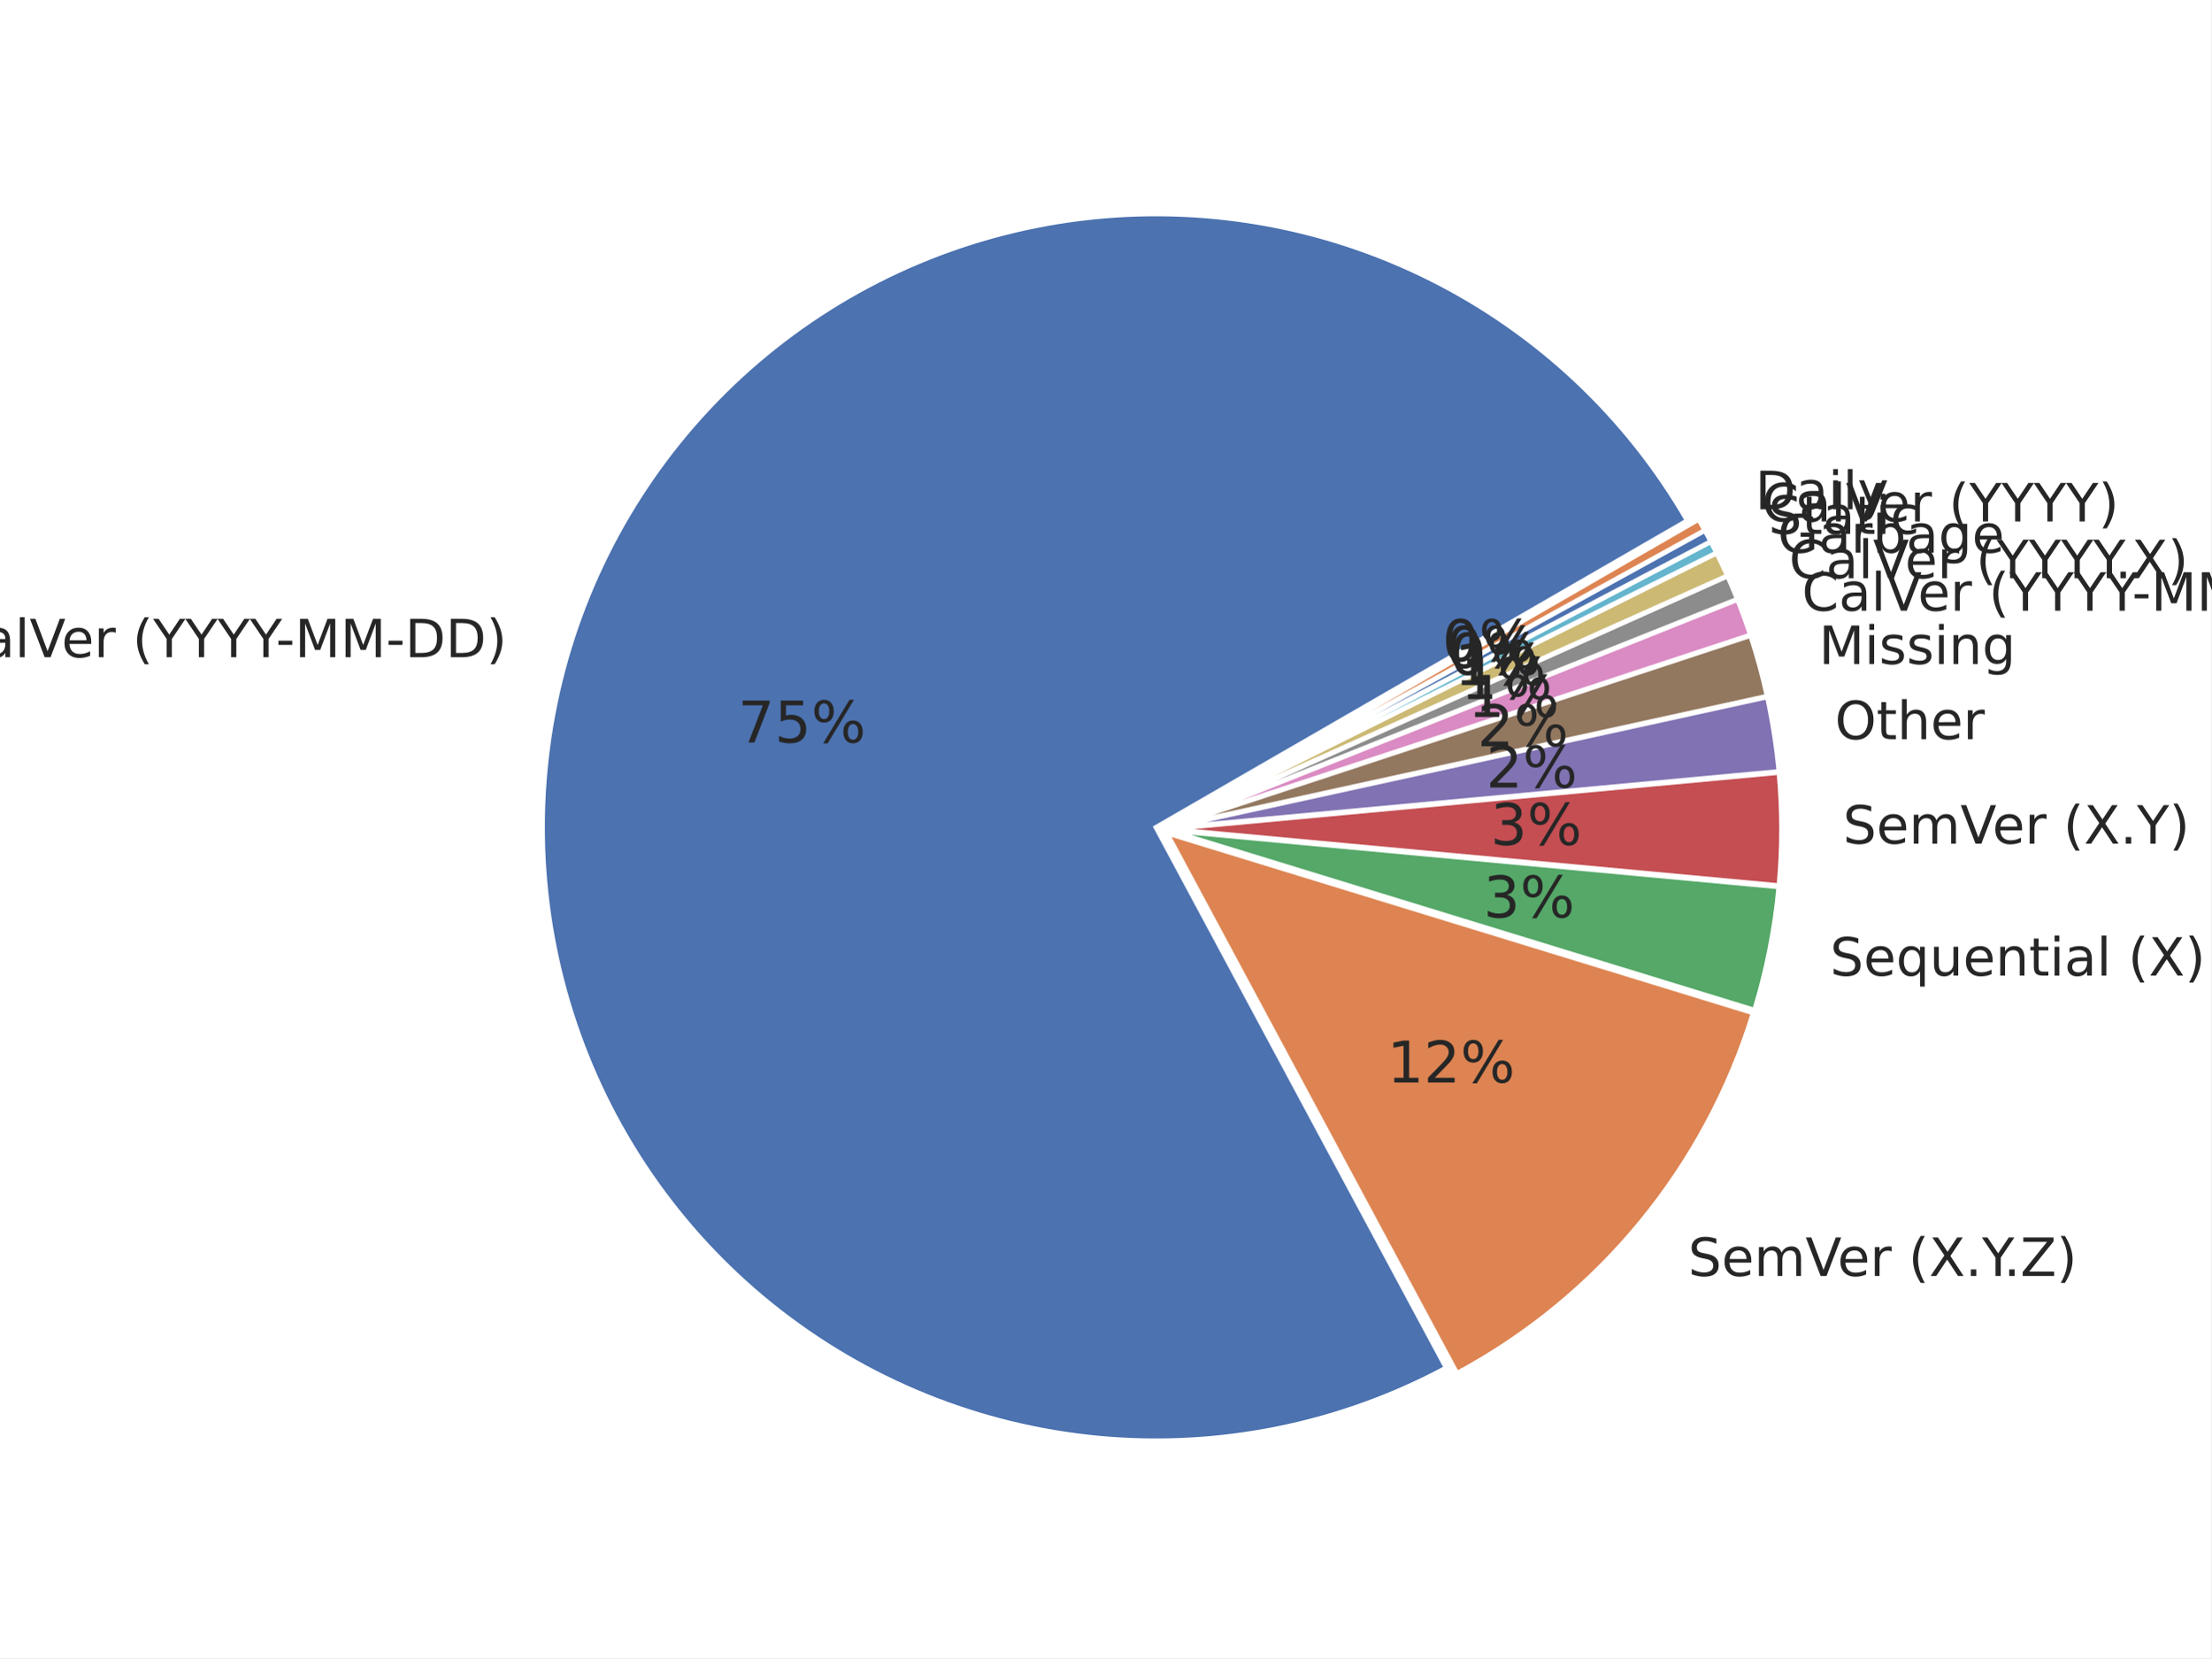
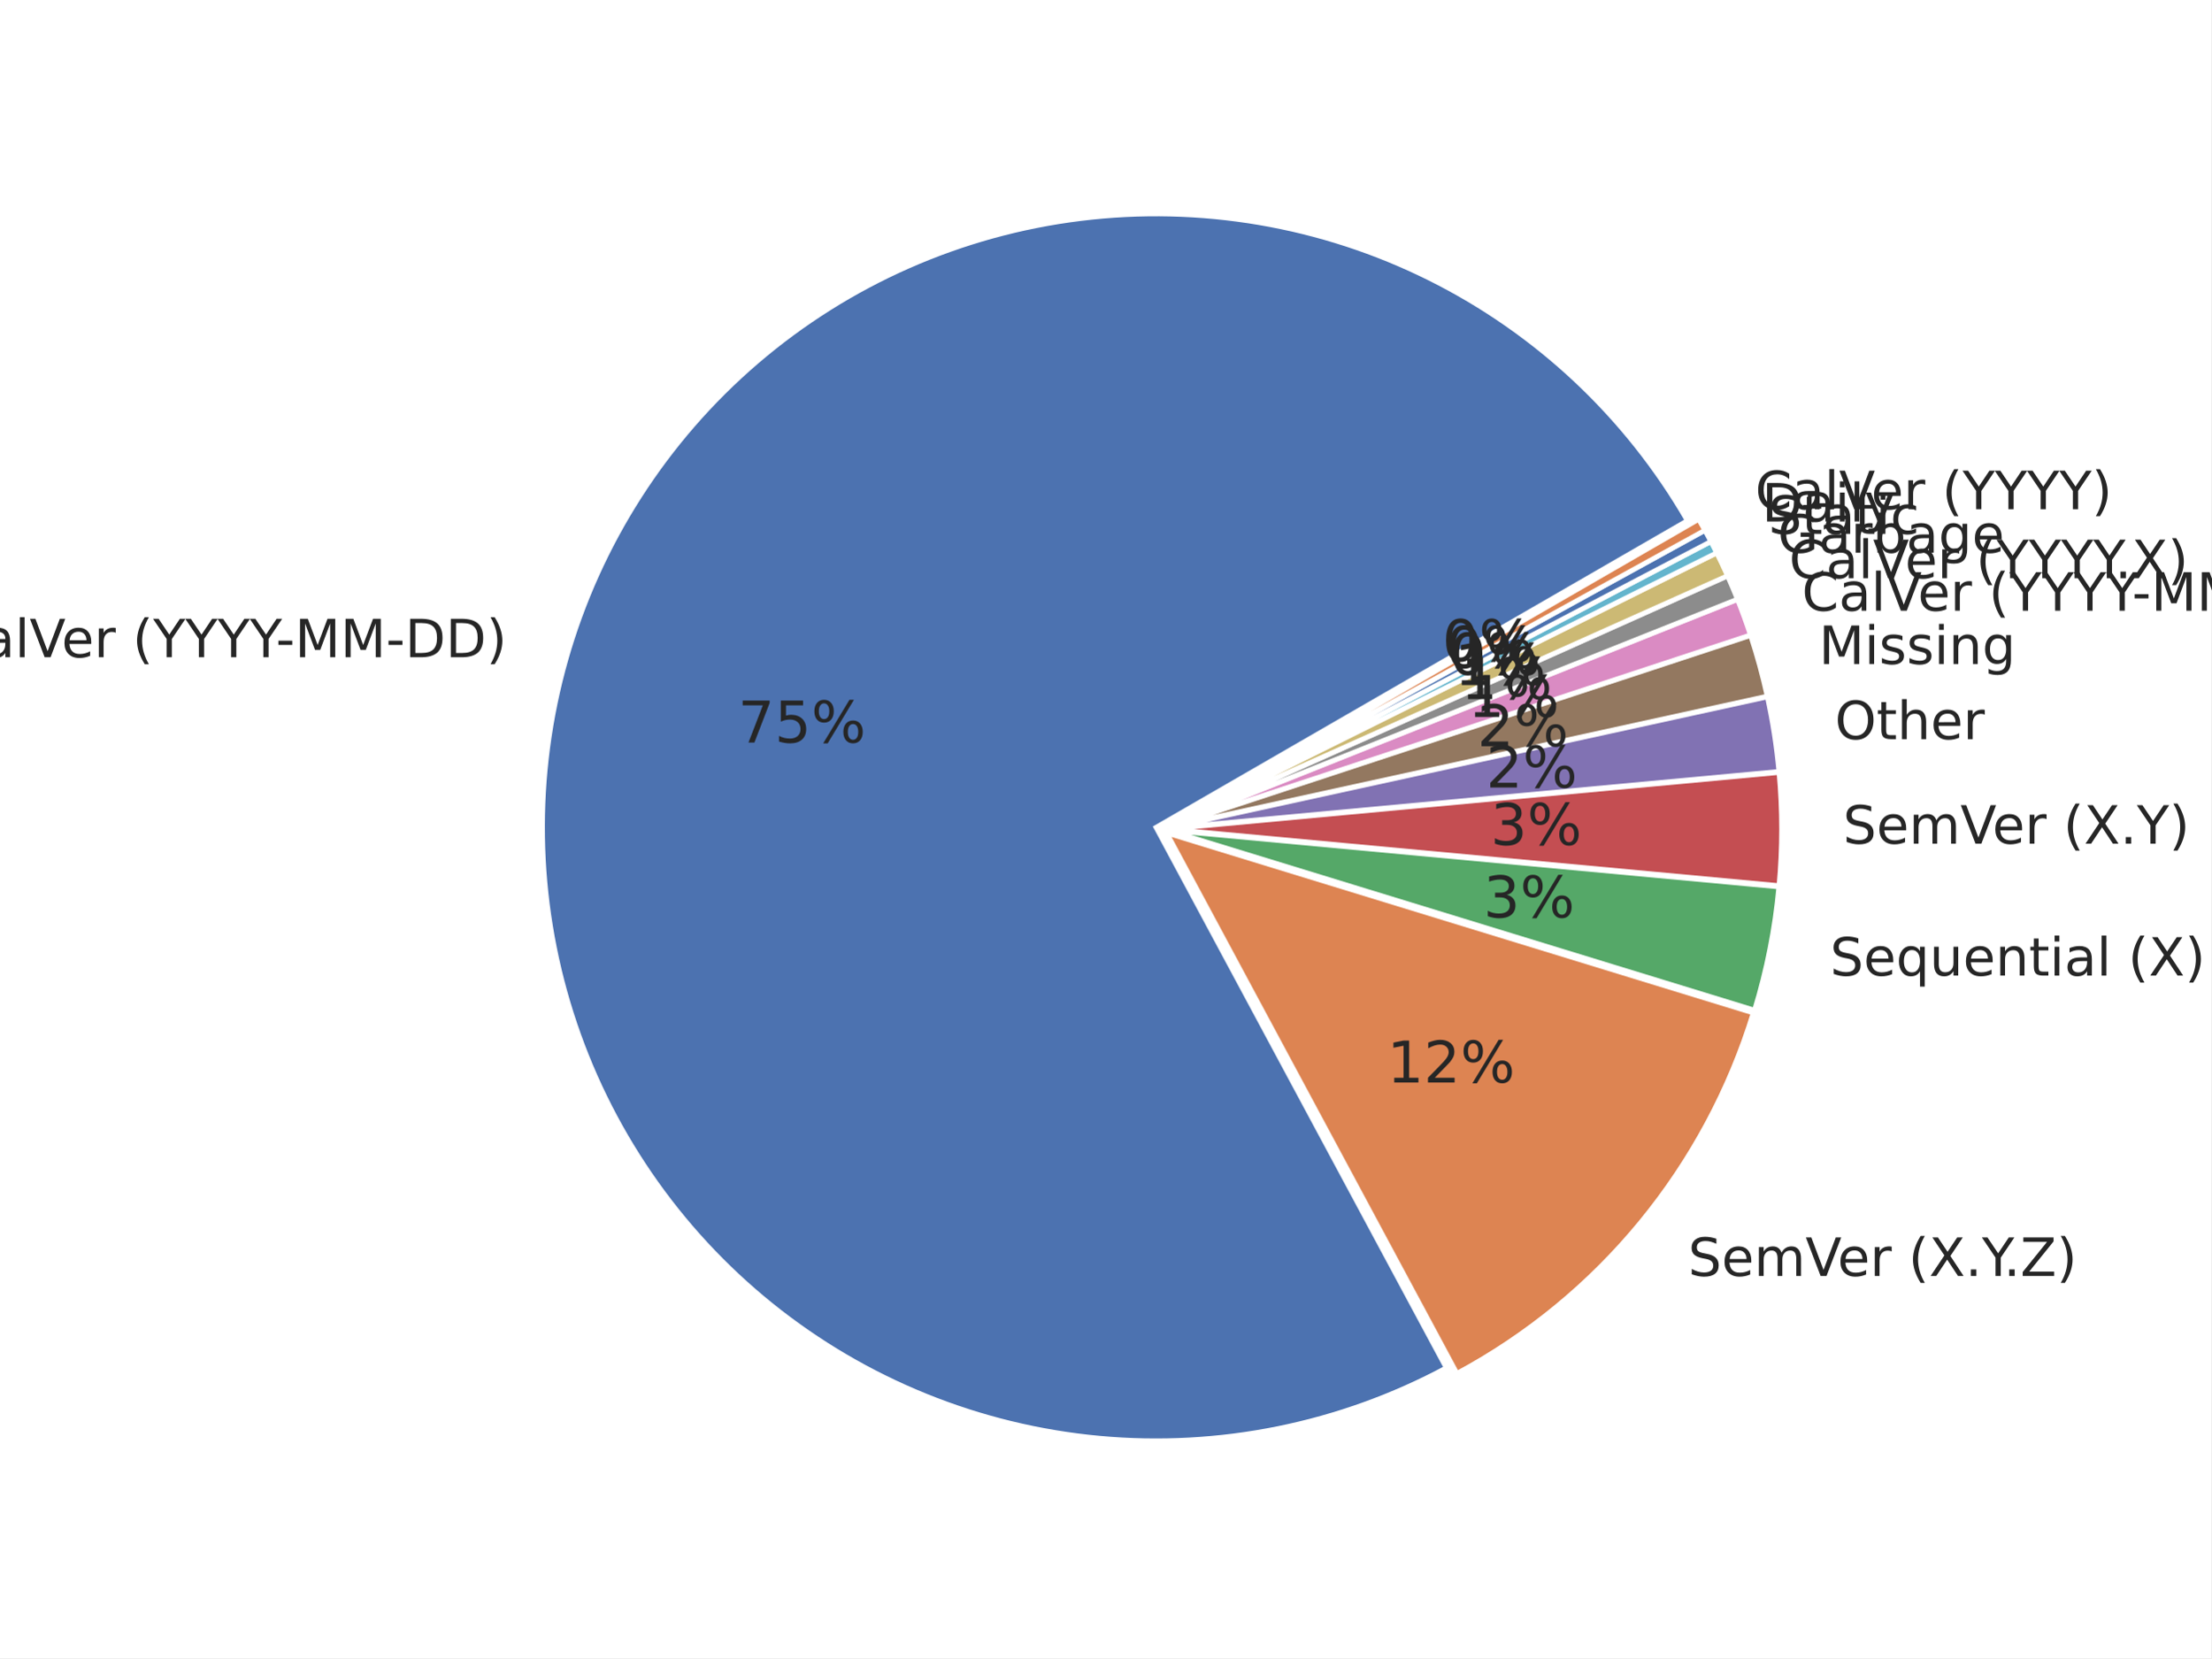
<svg xmlns="http://www.w3.org/2000/svg" xmlns:xlink="http://www.w3.org/1999/xlink" width="460.8pt" height="345.6pt" viewBox="0 0 460.8 345.6" version="1.1">
  <defs>
    <style type="text/css">*{stroke-linejoin: round; stroke-linecap: butt}</style>
  </defs>
  <g id="figure_1">
    <g id="patch_1">
      <path d="M 0 345.6  L 460.8 345.6  L 460.8 0  L 0 0  z " style="fill: #ffffff" />
    </g>
    <g id="axes_1">
      <g id="matplotlib.axis_1" />
      <g id="matplotlib.axis_2" />
      <g id="patch_2">
        <path d="M 351.658 108.514  C 339.098 86.759 320.402 69.181 297.915 57.984  C 275.429 46.787 250.133 42.46 225.204 45.547  C 200.274 48.634 176.798 59 157.722 75.343  C 138.645 91.687 124.802 113.295 117.927 137.456  C 111.053 161.617 111.448 187.277 119.063 211.215  C 126.678 235.153 141.181 256.324 160.752 272.073  C 180.322 287.821 204.106 297.459 229.119 299.777  C 254.132 302.094 279.282 296.991 301.413 285.107  L 240.918 172.45  z " style="fill: #4c72b0; stroke: #ffffff; stroke-linejoin: miter" />
      </g>
      <g id="patch_3">
        <path d="M 303.631 286.269  C 318.328 278.377 331.339 267.685 341.93 254.796  C 352.521 241.908 360.488 227.071 365.382 211.124  L 243.136 173.612  z " style="fill: #dd8452; stroke: #ffffff; stroke-linejoin: miter" />
      </g>
      <g id="patch_4">
        <path d="M 365.648 210.56  C 366.932 206.375 368 202.128 368.849 197.834  C 369.697 193.54 370.325 189.205 370.729 184.846  L 243.402 173.048  z " style="fill: #55a868; stroke: #ffffff; stroke-linejoin: miter" />
      </g>
      <g id="patch_5">
        <path d="M 370.753 184.599  C 371.116 180.676 371.298 176.739 371.298 172.8  C 371.298 168.861 371.116 164.924 370.753 161.001  L 243.426 172.8  z " style="fill: #c44e52; stroke: #ffffff; stroke-linejoin: miter" />
      </g>
      <g id="patch_6">
        <path d="M 370.738 160.805  C 370.495 158.191 370.173 155.584 369.77 152.989  C 369.367 150.395 368.884 147.813 368.323 145.248  L 243.411 172.604  z " style="fill: #8172b3; stroke: #ffffff; stroke-linejoin: miter" />
      </g>
      <g id="patch_7">
        <path d="M 368.293 145.107  C 367.824 142.969 367.302 140.844 366.724 138.733  C 366.147 136.623 365.516 134.527 364.831 132.449  L 243.381 172.463  z " style="fill: #937860; stroke: #ffffff; stroke-linejoin: miter" />
      </g>
      <g id="patch_8">
        <path d="M 364.799 132.349  C 364.389 131.102 363.959 129.861 363.51 128.628  C 363.06 127.394 362.593 126.167 362.106 124.948  L 243.349 172.363  z " style="fill: #da8bc3; stroke: #ffffff; stroke-linejoin: miter" />
      </g>
      <g id="patch_9">
        <path d="M 362.082 124.887  C 361.757 124.074 361.424 123.265 361.083 122.459  C 360.742 121.653 360.393 120.85 360.035 120.051  L 243.325 172.302  z " style="fill: #8c8c8c; stroke: #ffffff; stroke-linejoin: miter" />
      </g>
      <g id="patch_10">
        <path d="M 360.013 120.004  C 359.656 119.205 359.29 118.41 358.916 117.618  C 358.542 116.827 358.16 116.04 357.77 115.256  L 243.304 172.254  z " style="fill: #ccb974; stroke: #ffffff; stroke-linejoin: miter" />
      </g>
      <g id="patch_11">
        <path d="M 357.753 115.221  C 357.558 114.829 357.36 114.438 357.161 114.049  C 356.962 113.659 356.761 113.27 356.558 112.883  L 243.286 172.218  z " style="fill: #64b5cd; stroke: #ffffff; stroke-linejoin: miter" />
      </g>
      <g id="patch_12">
        <path d="M 356.546 112.859  C 356.343 112.472 356.138 112.085 355.931 111.7  C 355.724 111.314 355.515 110.929 355.304 110.546  L 243.274 172.195  z " style="fill: #4c72b0; stroke: #ffffff; stroke-linejoin: miter" />
      </g>
      <g id="patch_13">
        <path d="M 355.291 110.523  C 355.08 110.14 354.867 109.757 354.652 109.376  C 354.437 108.995 354.221 108.615 354.002 108.236  L 243.261 172.172  z " style="fill: #dd8452; stroke: #ffffff; stroke-linejoin: miter" />
      </g>
      <g id="text_1">
        <g style="fill: #262626" transform="translate(-11.31916 136.9921) scale(0.11 -0.11)">
          <defs>
            <path id="DejaVuSans-43" d="M 4122 4306  L 4122 3641  Q 3803 3938 3442 4084  Q 3081 4231 2675 4231  Q 1875 4231 1450 3742  Q 1025 3253 1025 2328  Q 1025 1406 1450 917  Q 1875 428 2675 428  Q 3081 428 3442 575  Q 3803 722 4122 1019  L 4122 359  Q 3791 134 3420 21  Q 3050 -91 2638 -91  Q 1578 -91 968 557  Q 359 1206 359 2328  Q 359 3453 968 4101  Q 1578 4750 2638 4750  Q 3056 4750 3426 4639  Q 3797 4528 4122 4306  z " transform="scale(0.015625)" />
            <path id="DejaVuSans-61" d="M 2194 1759  Q 1497 1759 1228 1600  Q 959 1441 959 1056  Q 959 750 1161 570  Q 1363 391 1709 391  Q 2188 391 2477 730  Q 2766 1069 2766 1631  L 2766 1759  L 2194 1759  z M 3341 1997  L 3341 0  L 2766 0  L 2766 531  Q 2569 213 2275 61  Q 1981 -91 1556 -91  Q 1019 -91 701 211  Q 384 513 384 1019  Q 384 1609 779 1909  Q 1175 2209 1959 2209  L 2766 2209  L 2766 2266  Q 2766 2663 2505 2880  Q 2244 3097 1772 3097  Q 1472 3097 1187 3025  Q 903 2953 641 2809  L 641 3341  Q 956 3463 1253 3523  Q 1550 3584 1831 3584  Q 2591 3584 2966 3190  Q 3341 2797 3341 1997  z " transform="scale(0.015625)" />
            <path id="DejaVuSans-6c" d="M 603 4863  L 1178 4863  L 1178 0  L 603 0  L 603 4863  z " transform="scale(0.015625)" />
            <path id="DejaVuSans-56" d="M 1831 0  L 50 4666  L 709 4666  L 2188 738  L 3669 4666  L 4325 4666  L 2547 0  L 1831 0  z " transform="scale(0.015625)" />
            <path id="DejaVuSans-65" d="M 3597 1894  L 3597 1613  L 953 1613  Q 991 1019 1311 708  Q 1631 397 2203 397  Q 2534 397 2845 478  Q 3156 559 3463 722  L 3463 178  Q 3153 47 2828 -22  Q 2503 -91 2169 -91  Q 1331 -91 842 396  Q 353 884 353 1716  Q 353 2575 817 3079  Q 1281 3584 2069 3584  Q 2775 3584 3186 3129  Q 3597 2675 3597 1894  z M 3022 2063  Q 3016 2534 2758 2815  Q 2500 3097 2075 3097  Q 1594 3097 1305 2825  Q 1016 2553 972 2059  L 3022 2063  z " transform="scale(0.015625)" />
            <path id="DejaVuSans-72" d="M 2631 2963  Q 2534 3019 2420 3045  Q 2306 3072 2169 3072  Q 1681 3072 1420 2755  Q 1159 2438 1159 1844  L 1159 0  L 581 0  L 581 3500  L 1159 3500  L 1159 2956  Q 1341 3275 1631 3429  Q 1922 3584 2338 3584  Q 2397 3584 2469 3576  Q 2541 3569 2628 3553  L 2631 2963  z " transform="scale(0.015625)" />
            <path id="DejaVuSans-20" transform="scale(0.015625)" />
            <path id="DejaVuSans-28" d="M 1984 4856  Q 1566 4138 1362 3434  Q 1159 2731 1159 2009  Q 1159 1288 1364 580  Q 1569 -128 1984 -844  L 1484 -844  Q 1016 -109 783 600  Q 550 1309 550 2009  Q 550 2706 781 3412  Q 1013 4119 1484 4856  L 1984 4856  z " transform="scale(0.015625)" />
            <path id="DejaVuSans-59" d="M -13 4666  L 666 4666  L 1959 2747  L 3244 4666  L 3922 4666  L 2272 2222  L 2272 0  L 1638 0  L 1638 2222  L -13 4666  z " transform="scale(0.015625)" />
            <path id="DejaVuSans-2d" d="M 313 2009  L 1997 2009  L 1997 1497  L 313 1497  L 313 2009  z " transform="scale(0.015625)" />
            <path id="DejaVuSans-4d" d="M 628 4666  L 1569 4666  L 2759 1491  L 3956 4666  L 4897 4666  L 4897 0  L 4281 0  L 4281 4097  L 3078 897  L 2444 897  L 1241 4097  L 1241 0  L 628 0  L 628 4666  z " transform="scale(0.015625)" />
            <path id="DejaVuSans-44" d="M 1259 4147  L 1259 519  L 2022 519  Q 2988 519 3436 956  Q 3884 1394 3884 2338  Q 3884 3275 3436 3711  Q 2988 4147 2022 4147  L 1259 4147  z M 628 4666  L 1925 4666  Q 3281 4666 3915 4102  Q 4550 3538 4550 2338  Q 4550 1131 3912 565  Q 3275 0 1925 0  L 628 0  L 628 4666  z " transform="scale(0.015625)" />
            <path id="DejaVuSans-29" d="M 513 4856  L 1013 4856  Q 1481 4119 1714 3412  Q 1947 2706 1947 2009  Q 1947 1309 1714 600  Q 1481 -109 1013 -844  L 513 -844  Q 928 -128 1133 580  Q 1338 1288 1338 2009  Q 1338 2731 1133 3434  Q 928 4138 513 4856  z " transform="scale(0.015625)" />
          </defs>
          <use xlink:href="#DejaVuSans-43" />
          <use xlink:href="#DejaVuSans-61" transform="translate(69.82422 0)" />
          <use xlink:href="#DejaVuSans-6c" transform="translate(131.1035 0)" />
          <use xlink:href="#DejaVuSans-56" transform="translate(158.8867 0)" />
          <use xlink:href="#DejaVuSans-65" transform="translate(219.5449 0)" />
          <use xlink:href="#DejaVuSans-72" transform="translate(281.0684 0)" />
          <use xlink:href="#DejaVuSans-20" transform="translate(322.1816 0)" />
          <use xlink:href="#DejaVuSans-28" transform="translate(353.9688 0)" />
          <use xlink:href="#DejaVuSans-59" transform="translate(392.9824 0)" />
          <use xlink:href="#DejaVuSans-59" transform="translate(454.0664 0)" />
          <use xlink:href="#DejaVuSans-59" transform="translate(515.1504 0)" />
          <use xlink:href="#DejaVuSans-59" transform="translate(576.2344 0)" />
          <use xlink:href="#DejaVuSans-2d" transform="translate(625.4434 0)" />
          <use xlink:href="#DejaVuSans-4d" transform="translate(661.5273 0)" />
          <use xlink:href="#DejaVuSans-4d" transform="translate(747.8066 0)" />
          <use xlink:href="#DejaVuSans-2d" transform="translate(834.0859 0)" />
          <use xlink:href="#DejaVuSans-44" transform="translate(870.1699 0)" />
          <use xlink:href="#DejaVuSans-44" transform="translate(947.1719 0)" />
          <use xlink:href="#DejaVuSans-29" transform="translate(1024.174 0)" />
        </g>
      </g>
      <g id="text_2">
        <g style="fill: #262626" transform="translate(153.7874 154.765) scale(0.12 -0.12)">
          <defs>
            <path id="DejaVuSans-37" d="M 525 4666  L 3525 4666  L 3525 4397  L 1831 0  L 1172 0  L 2766 4134  L 525 4134  L 525 4666  z " transform="scale(0.015625)" />
            <path id="DejaVuSans-35" d="M 691 4666  L 3169 4666  L 3169 4134  L 1269 4134  L 1269 2991  Q 1406 3038 1543 3061  Q 1681 3084 1819 3084  Q 2600 3084 3056 2656  Q 3513 2228 3513 1497  Q 3513 744 3044 326  Q 2575 -91 1722 -91  Q 1428 -91 1123 -41  Q 819 9 494 109  L 494 744  Q 775 591 1075 516  Q 1375 441 1709 441  Q 2250 441 2565 725  Q 2881 1009 2881 1497  Q 2881 1984 2565 2268  Q 2250 2553 1709 2553  Q 1456 2553 1204 2497  Q 953 2441 691 2322  L 691 4666  z " transform="scale(0.015625)" />
            <path id="DejaVuSans-25" d="M 4653 2053  Q 4381 2053 4226 1822  Q 4072 1591 4072 1178  Q 4072 772 4226 539  Q 4381 306 4653 306  Q 4919 306 5073 539  Q 5228 772 5228 1178  Q 5228 1588 5073 1820  Q 4919 2053 4653 2053  z M 4653 2450  Q 5147 2450 5437 2106  Q 5728 1763 5728 1178  Q 5728 594 5436 251  Q 5144 -91 4653 -91  Q 4153 -91 3862 251  Q 3572 594 3572 1178  Q 3572 1766 3864 2108  Q 4156 2450 4653 2450  z M 1428 4353  Q 1159 4353 1004 4120  Q 850 3888 850 3481  Q 850 3069 1003 2837  Q 1156 2606 1428 2606  Q 1700 2606 1854 2837  Q 2009 3069 2009 3481  Q 2009 3884 1853 4118  Q 1697 4353 1428 4353  z M 4250 4750  L 4750 4750  L 1831 -91  L 1331 -91  L 4250 4750  z M 1428 4750  Q 1922 4750 2215 4408  Q 2509 4066 2509 3481  Q 2509 2891 2217 2550  Q 1925 2209 1428 2209  Q 931 2209 642 2551  Q 353 2894 353 3481  Q 353 4063 643 4406  Q 934 4750 1428 4750  z " transform="scale(0.015625)" />
          </defs>
          <use xlink:href="#DejaVuSans-37" />
          <use xlink:href="#DejaVuSans-35" transform="translate(63.62305 0)" />
          <use xlink:href="#DejaVuSans-25" transform="translate(127.2461 0)" />
        </g>
      </g>
      <g id="text_3">
        <g style="fill: #262626" transform="translate(351.8093 265.9502) scale(0.11 -0.11)">
          <defs>
            <path id="DejaVuSans-53" d="M 3425 4513  L 3425 3897  Q 3066 4069 2747 4153  Q 2428 4238 2131 4238  Q 1616 4238 1336 4038  Q 1056 3838 1056 3469  Q 1056 3159 1242 3001  Q 1428 2844 1947 2747  L 2328 2669  Q 3034 2534 3370 2195  Q 3706 1856 3706 1288  Q 3706 609 3251 259  Q 2797 -91 1919 -91  Q 1588 -91 1214 -16  Q 841 59 441 206  L 441 856  Q 825 641 1194 531  Q 1563 422 1919 422  Q 2459 422 2753 634  Q 3047 847 3047 1241  Q 3047 1584 2836 1778  Q 2625 1972 2144 2069  L 1759 2144  Q 1053 2284 737 2584  Q 422 2884 422 3419  Q 422 4038 858 4394  Q 1294 4750 2059 4750  Q 2388 4750 2728 4690  Q 3069 4631 3425 4513  z " transform="scale(0.015625)" />
            <path id="DejaVuSans-6d" d="M 3328 2828  Q 3544 3216 3844 3400  Q 4144 3584 4550 3584  Q 5097 3584 5394 3201  Q 5691 2819 5691 2113  L 5691 0  L 5113 0  L 5113 2094  Q 5113 2597 4934 2840  Q 4756 3084 4391 3084  Q 3944 3084 3684 2787  Q 3425 2491 3425 1978  L 3425 0  L 2847 0  L 2847 2094  Q 2847 2600 2669 2842  Q 2491 3084 2119 3084  Q 1678 3084 1418 2786  Q 1159 2488 1159 1978  L 1159 0  L 581 0  L 581 3500  L 1159 3500  L 1159 2956  Q 1356 3278 1631 3431  Q 1906 3584 2284 3584  Q 2666 3584 2933 3390  Q 3200 3197 3328 2828  z " transform="scale(0.015625)" />
            <path id="DejaVuSans-58" d="M 403 4666  L 1081 4666  L 2241 2931  L 3406 4666  L 4084 4666  L 2584 2425  L 4184 0  L 3506 0  L 2194 1984  L 872 0  L 191 0  L 1856 2491  L 403 4666  z " transform="scale(0.015625)" />
            <path id="DejaVuSans-2e" d="M 684 794  L 1344 794  L 1344 0  L 684 0  L 684 794  z " transform="scale(0.015625)" />
            <path id="DejaVuSans-5a" d="M 359 4666  L 4025 4666  L 4025 4184  L 1075 531  L 4097 531  L 4097 0  L 288 0  L 288 481  L 3238 4134  L 359 4134  L 359 4666  z " transform="scale(0.015625)" />
          </defs>
          <use xlink:href="#DejaVuSans-53" />
          <use xlink:href="#DejaVuSans-65" transform="translate(63.47656 0)" />
          <use xlink:href="#DejaVuSans-6d" transform="translate(125 0)" />
          <use xlink:href="#DejaVuSans-56" transform="translate(222.4121 0)" />
          <use xlink:href="#DejaVuSans-65" transform="translate(283.0703 0)" />
          <use xlink:href="#DejaVuSans-72" transform="translate(344.5938 0)" />
          <use xlink:href="#DejaVuSans-20" transform="translate(385.707 0)" />
          <use xlink:href="#DejaVuSans-28" transform="translate(417.4941 0)" />
          <use xlink:href="#DejaVuSans-58" transform="translate(456.5078 0)" />
          <use xlink:href="#DejaVuSans-2e" transform="translate(525.0137 0)" />
          <use xlink:href="#DejaVuSans-59" transform="translate(556.8008 0)" />
          <use xlink:href="#DejaVuSans-2e" transform="translate(597.6348 0)" />
          <use xlink:href="#DejaVuSans-5a" transform="translate(629.4219 0)" />
          <use xlink:href="#DejaVuSans-29" transform="translate(697.9277 0)" />
        </g>
      </g>
      <g id="text_4">
        <g style="fill: #262626" transform="translate(289.0762 225.6338) scale(0.12 -0.12)">
          <defs>
            <path id="DejaVuSans-31" d="M 794 531  L 1825 531  L 1825 4091  L 703 3866  L 703 4441  L 1819 4666  L 2450 4666  L 2450 531  L 3481 531  L 3481 0  L 794 0  L 794 531  z " transform="scale(0.015625)" />
            <path id="DejaVuSans-32" d="M 1228 531  L 3431 531  L 3431 0  L 469 0  L 469 531  Q 828 903 1448 1529  Q 2069 2156 2228 2338  Q 2531 2678 2651 2914  Q 2772 3150 2772 3378  Q 2772 3750 2511 3984  Q 2250 4219 1831 4219  Q 1534 4219 1204 4116  Q 875 4013 500 3803  L 500 4441  Q 881 4594 1212 4672  Q 1544 4750 1819 4750  Q 2544 4750 2975 4387  Q 3406 4025 3406 3419  Q 3406 3131 3298 2873  Q 3191 2616 2906 2266  Q 2828 2175 2409 1742  Q 1991 1309 1228 531  z " transform="scale(0.015625)" />
          </defs>
          <use xlink:href="#DejaVuSans-31" />
          <use xlink:href="#DejaVuSans-32" transform="translate(63.62305 0)" />
          <use xlink:href="#DejaVuSans-25" transform="translate(127.2461 0)" />
        </g>
      </g>
      <g id="text_5">
        <g style="fill: #262626" transform="translate(381.3936 203.3474) scale(0.11 -0.11)">
          <defs>
            <path id="DejaVuSans-71" d="M 947 1747  Q 947 1113 1208 752  Q 1469 391 1925 391  Q 2381 391 2643 752  Q 2906 1113 2906 1747  Q 2906 2381 2643 2742  Q 2381 3103 1925 3103  Q 1469 3103 1208 2742  Q 947 2381 947 1747  z M 2906 525  Q 2725 213 2448 61  Q 2172 -91 1784 -91  Q 1150 -91 751 415  Q 353 922 353 1747  Q 353 2572 751 3078  Q 1150 3584 1784 3584  Q 2172 3584 2448 3432  Q 2725 3281 2906 2969  L 2906 3500  L 3481 3500  L 3481 -1331  L 2906 -1331  L 2906 525  z " transform="scale(0.015625)" />
            <path id="DejaVuSans-75" d="M 544 1381  L 544 3500  L 1119 3500  L 1119 1403  Q 1119 906 1312 657  Q 1506 409 1894 409  Q 2359 409 2629 706  Q 2900 1003 2900 1516  L 2900 3500  L 3475 3500  L 3475 0  L 2900 0  L 2900 538  Q 2691 219 2414 64  Q 2138 -91 1772 -91  Q 1169 -91 856 284  Q 544 659 544 1381  z M 1991 3584  L 1991 3584  z " transform="scale(0.015625)" />
            <path id="DejaVuSans-6e" d="M 3513 2113  L 3513 0  L 2938 0  L 2938 2094  Q 2938 2591 2744 2837  Q 2550 3084 2163 3084  Q 1697 3084 1428 2787  Q 1159 2491 1159 1978  L 1159 0  L 581 0  L 581 3500  L 1159 3500  L 1159 2956  Q 1366 3272 1645 3428  Q 1925 3584 2291 3584  Q 2894 3584 3203 3211  Q 3513 2838 3513 2113  z " transform="scale(0.015625)" />
            <path id="DejaVuSans-74" d="M 1172 4494  L 1172 3500  L 2356 3500  L 2356 3053  L 1172 3053  L 1172 1153  Q 1172 725 1289 603  Q 1406 481 1766 481  L 2356 481  L 2356 0  L 1766 0  Q 1100 0 847 248  Q 594 497 594 1153  L 594 3053  L 172 3053  L 172 3500  L 594 3500  L 594 4494  L 1172 4494  z " transform="scale(0.015625)" />
            <path id="DejaVuSans-69" d="M 603 3500  L 1178 3500  L 1178 0  L 603 0  L 603 3500  z M 603 4863  L 1178 4863  L 1178 4134  L 603 4134  L 603 4863  z " transform="scale(0.015625)" />
          </defs>
          <use xlink:href="#DejaVuSans-53" />
          <use xlink:href="#DejaVuSans-65" transform="translate(63.47656 0)" />
          <use xlink:href="#DejaVuSans-71" transform="translate(125 0)" />
          <use xlink:href="#DejaVuSans-75" transform="translate(188.4766 0)" />
          <use xlink:href="#DejaVuSans-65" transform="translate(251.8555 0)" />
          <use xlink:href="#DejaVuSans-6e" transform="translate(313.3789 0)" />
          <use xlink:href="#DejaVuSans-74" transform="translate(376.7578 0)" />
          <use xlink:href="#DejaVuSans-69" transform="translate(415.9668 0)" />
          <use xlink:href="#DejaVuSans-61" transform="translate(443.75 0)" />
          <use xlink:href="#DejaVuSans-6c" transform="translate(505.0293 0)" />
          <use xlink:href="#DejaVuSans-20" transform="translate(532.8125 0)" />
          <use xlink:href="#DejaVuSans-28" transform="translate(564.5996 0)" />
          <use xlink:href="#DejaVuSans-58" transform="translate(603.6133 0)" />
          <use xlink:href="#DejaVuSans-29" transform="translate(672.1191 0)" />
        </g>
      </g>
      <g id="text_6">
        <g style="fill: #262626" transform="translate(309.1517 191.2305) scale(0.12 -0.12)">
          <defs>
            <path id="DejaVuSans-33" d="M 2597 2516  Q 3050 2419 3304 2112  Q 3559 1806 3559 1356  Q 3559 666 3084 287  Q 2609 -91 1734 -91  Q 1441 -91 1130 -33  Q 819 25 488 141  L 488 750  Q 750 597 1062 519  Q 1375 441 1716 441  Q 2309 441 2620 675  Q 2931 909 2931 1356  Q 2931 1769 2642 2001  Q 2353 2234 1838 2234  L 1294 2234  L 1294 2753  L 1863 2753  Q 2328 2753 2575 2939  Q 2822 3125 2822 3475  Q 2822 3834 2567 4026  Q 2313 4219 1838 4219  Q 1578 4219 1281 4162  Q 984 4106 628 3988  L 628 4550  Q 988 4650 1302 4700  Q 1616 4750 1894 4750  Q 2613 4750 3031 4423  Q 3450 4097 3450 3541  Q 3450 3153 3228 2886  Q 3006 2619 2597 2516  z " transform="scale(0.015625)" />
          </defs>
          <use xlink:href="#DejaVuSans-33" />
          <use xlink:href="#DejaVuSans-25" transform="translate(63.62305 0)" />
        </g>
      </g>
      <g id="text_7">
        <g style="fill: #262626" transform="translate(384.0855 175.8353) scale(0.11 -0.11)">
          <use xlink:href="#DejaVuSans-53" />
          <use xlink:href="#DejaVuSans-65" transform="translate(63.47656 0)" />
          <use xlink:href="#DejaVuSans-6d" transform="translate(125 0)" />
          <use xlink:href="#DejaVuSans-56" transform="translate(222.4121 0)" />
          <use xlink:href="#DejaVuSans-65" transform="translate(283.0703 0)" />
          <use xlink:href="#DejaVuSans-72" transform="translate(344.5938 0)" />
          <use xlink:href="#DejaVuSans-20" transform="translate(385.707 0)" />
          <use xlink:href="#DejaVuSans-28" transform="translate(417.4941 0)" />
          <use xlink:href="#DejaVuSans-58" transform="translate(456.5078 0)" />
          <use xlink:href="#DejaVuSans-2e" transform="translate(525.0137 0)" />
          <use xlink:href="#DejaVuSans-59" transform="translate(556.8008 0)" />
          <use xlink:href="#DejaVuSans-29" transform="translate(617.8848 0)" />
        </g>
      </g>
      <g id="text_8">
        <g style="fill: #262626" transform="translate(310.631 176.1112) scale(0.12 -0.12)">
          <use xlink:href="#DejaVuSans-33" />
          <use xlink:href="#DejaVuSans-25" transform="translate(63.62305 0)" />
        </g>
      </g>
      <g id="text_9">
        <g style="fill: #262626" transform="translate(382.4057 154.0631) scale(0.11 -0.11)">
          <defs>
            <path id="DejaVuSans-4f" d="M 2522 4238  Q 1834 4238 1429 3725  Q 1025 3213 1025 2328  Q 1025 1447 1429 934  Q 1834 422 2522 422  Q 3209 422 3611 934  Q 4013 1447 4013 2328  Q 4013 3213 3611 3725  Q 3209 4238 2522 4238  z M 2522 4750  Q 3503 4750 4090 4092  Q 4678 3434 4678 2328  Q 4678 1225 4090 567  Q 3503 -91 2522 -91  Q 1538 -91 948 565  Q 359 1222 359 2328  Q 359 3434 948 4092  Q 1538 4750 2522 4750  z " transform="scale(0.015625)" />
            <path id="DejaVuSans-68" d="M 3513 2113  L 3513 0  L 2938 0  L 2938 2094  Q 2938 2591 2744 2837  Q 2550 3084 2163 3084  Q 1697 3084 1428 2787  Q 1159 2491 1159 1978  L 1159 0  L 581 0  L 581 4863  L 1159 4863  L 1159 2956  Q 1366 3272 1645 3428  Q 1925 3584 2291 3584  Q 2894 3584 3203 3211  Q 3513 2838 3513 2113  z " transform="scale(0.015625)" />
          </defs>
          <use xlink:href="#DejaVuSans-4f" />
          <use xlink:href="#DejaVuSans-74" transform="translate(78.71094 0)" />
          <use xlink:href="#DejaVuSans-68" transform="translate(117.9199 0)" />
          <use xlink:href="#DejaVuSans-65" transform="translate(181.2988 0)" />
          <use xlink:href="#DejaVuSans-72" transform="translate(242.8223 0)" />
        </g>
      </g>
      <g id="text_10">
        <g style="fill: #262626" transform="translate(309.7079 164.1463) scale(0.12 -0.12)">
          <use xlink:href="#DejaVuSans-32" />
          <use xlink:href="#DejaVuSans-25" transform="translate(63.62305 0)" />
        </g>
      </g>
      <g id="text_11">
        <g style="fill: #262626" transform="translate(379.0586 138.3957) scale(0.11 -0.11)">
          <defs>
            <path id="DejaVuSans-73" d="M 2834 3397  L 2834 2853  Q 2591 2978 2328 3040  Q 2066 3103 1784 3103  Q 1356 3103 1142 2972  Q 928 2841 928 2578  Q 928 2378 1081 2264  Q 1234 2150 1697 2047  L 1894 2003  Q 2506 1872 2764 1633  Q 3022 1394 3022 966  Q 3022 478 2636 193  Q 2250 -91 1575 -91  Q 1294 -91 989 -36  Q 684 19 347 128  L 347 722  Q 666 556 975 473  Q 1284 391 1588 391  Q 1994 391 2212 530  Q 2431 669 2431 922  Q 2431 1156 2273 1281  Q 2116 1406 1581 1522  L 1381 1569  Q 847 1681 609 1914  Q 372 2147 372 2553  Q 372 3047 722 3315  Q 1072 3584 1716 3584  Q 2034 3584 2315 3537  Q 2597 3491 2834 3397  z " transform="scale(0.015625)" />
            <path id="DejaVuSans-67" d="M 2906 1791  Q 2906 2416 2648 2759  Q 2391 3103 1925 3103  Q 1463 3103 1205 2759  Q 947 2416 947 1791  Q 947 1169 1205 825  Q 1463 481 1925 481  Q 2391 481 2648 825  Q 2906 1169 2906 1791  z M 3481 434  Q 3481 -459 3084 -895  Q 2688 -1331 1869 -1331  Q 1566 -1331 1297 -1286  Q 1028 -1241 775 -1147  L 775 -588  Q 1028 -725 1275 -790  Q 1522 -856 1778 -856  Q 2344 -856 2625 -561  Q 2906 -266 2906 331  L 2906 616  Q 2728 306 2450 153  Q 2172 0 1784 0  Q 1141 0 747 490  Q 353 981 353 1791  Q 353 2603 747 3093  Q 1141 3584 1784 3584  Q 2172 3584 2450 3431  Q 2728 3278 2906 2969  L 2906 3500  L 3481 3500  L 3481 434  z " transform="scale(0.015625)" />
          </defs>
          <use xlink:href="#DejaVuSans-4d" />
          <use xlink:href="#DejaVuSans-69" transform="translate(86.2793 0)" />
          <use xlink:href="#DejaVuSans-73" transform="translate(114.0625 0)" />
          <use xlink:href="#DejaVuSans-73" transform="translate(166.1621 0)" />
          <use xlink:href="#DejaVuSans-69" transform="translate(218.2617 0)" />
          <use xlink:href="#DejaVuSans-6e" transform="translate(246.0449 0)" />
          <use xlink:href="#DejaVuSans-67" transform="translate(309.4238 0)" />
        </g>
      </g>
      <g id="text_12">
        <g style="fill: #262626" transform="translate(307.8685 155.5363) scale(0.12 -0.12)">
          <use xlink:href="#DejaVuSans-32" />
          <use xlink:href="#DejaVuSans-25" transform="translate(63.62305 0)" />
        </g>
      </g>
      <g id="text_13">
        <g style="fill: #262626" transform="translate(375.5255 127.2896) scale(0.11 -0.11)">
          <use xlink:href="#DejaVuSans-43" />
          <use xlink:href="#DejaVuSans-61" transform="translate(69.82422 0)" />
          <use xlink:href="#DejaVuSans-6c" transform="translate(131.1035 0)" />
          <use xlink:href="#DejaVuSans-56" transform="translate(158.8867 0)" />
          <use xlink:href="#DejaVuSans-65" transform="translate(219.5449 0)" />
          <use xlink:href="#DejaVuSans-72" transform="translate(281.0684 0)" />
          <use xlink:href="#DejaVuSans-20" transform="translate(322.1816 0)" />
          <use xlink:href="#DejaVuSans-28" transform="translate(353.9688 0)" />
          <use xlink:href="#DejaVuSans-59" transform="translate(392.9824 0)" />
          <use xlink:href="#DejaVuSans-59" transform="translate(454.0664 0)" />
          <use xlink:href="#DejaVuSans-59" transform="translate(515.1504 0)" />
          <use xlink:href="#DejaVuSans-59" transform="translate(576.2344 0)" />
          <use xlink:href="#DejaVuSans-2d" transform="translate(625.4434 0)" />
          <use xlink:href="#DejaVuSans-4d" transform="translate(661.5273 0)" />
          <use xlink:href="#DejaVuSans-4d" transform="translate(747.8066 0)" />
          <use xlink:href="#DejaVuSans-29" transform="translate(834.0859 0)" />
        </g>
      </g>
      <g id="text_14">
        <g style="fill: #262626" transform="translate(305.9269 149.433) scale(0.12 -0.12)">
          <use xlink:href="#DejaVuSans-31" />
          <use xlink:href="#DejaVuSans-25" transform="translate(63.62305 0)" />
        </g>
      </g>
      <g id="text_15">
        <g style="fill: #262626" transform="translate(372.8589 120.5098) scale(0.11 -0.11)">
          <use xlink:href="#DejaVuSans-43" />
          <use xlink:href="#DejaVuSans-61" transform="translate(69.82422 0)" />
          <use xlink:href="#DejaVuSans-6c" transform="translate(131.1035 0)" />
          <use xlink:href="#DejaVuSans-56" transform="translate(158.8867 0)" />
          <use xlink:href="#DejaVuSans-65" transform="translate(219.5449 0)" />
          <use xlink:href="#DejaVuSans-72" transform="translate(281.0684 0)" />
          <use xlink:href="#DejaVuSans-20" transform="translate(322.1816 0)" />
          <use xlink:href="#DejaVuSans-28" transform="translate(353.9688 0)" />
          <use xlink:href="#DejaVuSans-59" transform="translate(392.9824 0)" />
          <use xlink:href="#DejaVuSans-59" transform="translate(454.0664 0)" />
          <use xlink:href="#DejaVuSans-59" transform="translate(515.1504 0)" />
          <use xlink:href="#DejaVuSans-59" transform="translate(576.2344 0)" />
          <use xlink:href="#DejaVuSans-2e" transform="translate(617.0684 0)" />
          <use xlink:href="#DejaVuSans-58" transform="translate(648.8555 0)" />
          <use xlink:href="#DejaVuSans-29" transform="translate(717.3613 0)" />
        </g>
      </g>
      <g id="text_16">
        <g style="fill: #262626" transform="translate(304.4615 145.7071) scale(0.12 -0.12)">
          <use xlink:href="#DejaVuSans-31" />
          <use xlink:href="#DejaVuSans-25" transform="translate(63.62305 0)" />
        </g>
      </g>
      <g id="text_17">
        <g style="fill: #262626" transform="translate(370.4773 115.19) scale(0.11 -0.11)">
          <defs>
            <path id="DejaVuSans-47" d="M 3809 666  L 3809 1919  L 2778 1919  L 2778 2438  L 4434 2438  L 4434 434  Q 4069 175 3628 42  Q 3188 -91 2688 -91  Q 1594 -91 976 548  Q 359 1188 359 2328  Q 359 3472 976 4111  Q 1594 4750 2688 4750  Q 3144 4750 3555 4637  Q 3966 4525 4313 4306  L 4313 3634  Q 3963 3931 3569 4081  Q 3175 4231 2741 4231  Q 1884 4231 1454 3753  Q 1025 3275 1025 2328  Q 1025 1384 1454 906  Q 1884 428 2741 428  Q 3075 428 3337 486  Q 3600 544 3809 666  z " transform="scale(0.015625)" />
            <path id="DejaVuSans-62" d="M 3116 1747  Q 3116 2381 2855 2742  Q 2594 3103 2138 3103  Q 1681 3103 1420 2742  Q 1159 2381 1159 1747  Q 1159 1113 1420 752  Q 1681 391 2138 391  Q 2594 391 2855 752  Q 3116 1113 3116 1747  z M 1159 2969  Q 1341 3281 1617 3432  Q 1894 3584 2278 3584  Q 2916 3584 3314 3078  Q 3713 2572 3713 1747  Q 3713 922 3314 415  Q 2916 -91 2278 -91  Q 1894 -91 1617 61  Q 1341 213 1159 525  L 1159 0  L 581 0  L 581 4863  L 1159 4863  L 1159 2969  z " transform="scale(0.015625)" />
          </defs>
          <use xlink:href="#DejaVuSans-47" />
          <use xlink:href="#DejaVuSans-61" transform="translate(77.49023 0)" />
          <use xlink:href="#DejaVuSans-72" transform="translate(138.7695 0)" />
          <use xlink:href="#DejaVuSans-62" transform="translate(179.8828 0)" />
          <use xlink:href="#DejaVuSans-61" transform="translate(243.3594 0)" />
          <use xlink:href="#DejaVuSans-67" transform="translate(304.6387 0)" />
          <use xlink:href="#DejaVuSans-65" transform="translate(368.1152 0)" />
        </g>
      </g>
      <g id="text_18">
        <g style="fill: #262626" transform="translate(303.1527 142.7837) scale(0.12 -0.12)">
          <use xlink:href="#DejaVuSans-31" />
          <use xlink:href="#DejaVuSans-25" transform="translate(63.62305 0)" />
        </g>
      </g>
      <g id="text_19">
        <g style="fill: #262626" transform="translate(368.5489 111.2669) scale(0.11 -0.11)">
          <defs>
            <path id="DejaVuSans-63" d="M 3122 3366  L 3122 2828  Q 2878 2963 2633 3030  Q 2388 3097 2138 3097  Q 1578 3097 1268 2742  Q 959 2388 959 1747  Q 959 1106 1268 751  Q 1578 397 2138 397  Q 2388 397 2633 464  Q 2878 531 3122 666  L 3122 134  Q 2881 22 2623 -34  Q 2366 -91 2075 -91  Q 1284 -91 818 406  Q 353 903 353 1747  Q 353 2603 823 3093  Q 1294 3584 2113 3584  Q 2378 3584 2631 3529  Q 2884 3475 3122 3366  z " transform="scale(0.015625)" />
          </defs>
          <use xlink:href="#DejaVuSans-53" />
          <use xlink:href="#DejaVuSans-74" transform="translate(63.47656 0)" />
          <use xlink:href="#DejaVuSans-61" transform="translate(102.6855 0)" />
          <use xlink:href="#DejaVuSans-74" transform="translate(163.9648 0)" />
          <use xlink:href="#DejaVuSans-69" transform="translate(203.1738 0)" />
          <use xlink:href="#DejaVuSans-63" transform="translate(230.957 0)" />
        </g>
      </g>
      <g id="text_20">
        <g style="fill: #262626" transform="translate(302.0929 140.6277) scale(0.12 -0.12)">
          <defs>
            <path id="DejaVuSans-30" d="M 2034 4250  Q 1547 4250 1301 3770  Q 1056 3291 1056 2328  Q 1056 1369 1301 889  Q 1547 409 2034 409  Q 2525 409 2770 889  Q 3016 1369 3016 2328  Q 3016 3291 2770 3770  Q 2525 4250 2034 4250  z M 2034 4750  Q 2819 4750 3233 4129  Q 3647 3509 3647 2328  Q 3647 1150 3233 529  Q 2819 -91 2034 -91  Q 1250 -91 836 529  Q 422 1150 422 2328  Q 422 3509 836 4129  Q 1250 4750 2034 4750  z " transform="scale(0.015625)" />
          </defs>
          <use xlink:href="#DejaVuSans-30" />
          <use xlink:href="#DejaVuSans-25" transform="translate(63.62305 0)" />
        </g>
      </g>
      <g id="text_21">
        <g style="fill: #262626" transform="translate(367.1965 108.6852) scale(0.11 -0.11)">
+           <defs>
+             <path id="DejaVuSans-79" d="M 2059 -325  Q 1816 -950 1584 -1140  Q 1353 -1331 966 -1331  L 506 -1331  L 506 -850  L 844 -850  Q 1081 -850 1212 -737  Q 1344 -625 1503 -206  L 1606 56  L 191 3500  L 800 3500  L 1894 763  L 2988 3500  L 3597 3500  L 2059 -325  z " transform="scale(0.015625)" />
+           </defs>
+           <use xlink:href="#DejaVuSans-44" />
+           <use xlink:href="#DejaVuSans-61" transform="translate(77.00195 0)" />
+           <use xlink:href="#DejaVuSans-69" transform="translate(138.2812 0)" />
+           <use xlink:href="#DejaVuSans-6c" transform="translate(166.0645 0)" />
+           <use xlink:href="#DejaVuSans-79" transform="translate(193.8477 0)" />
+         </g>
+       </g>
+       <g id="text_22">
+         <g style="fill: #262626" transform="translate(301.3497 139.2089) scale(0.12 -0.12)">
+           <use xlink:href="#DejaVuSans-30" />
+           <use xlink:href="#DejaVuSans-25" transform="translate(63.62305 0)" />
+         </g>
+       </g>
+       <g id="text_23">
+         <g style="fill: #262626" transform="translate(365.7914 106.1318) scale(0.11 -0.11)">
          <use xlink:href="#DejaVuSans-43" />
          <use xlink:href="#DejaVuSans-61" transform="translate(69.82422 0)" />
          <use xlink:href="#DejaVuSans-6c" transform="translate(131.1035 0)" />
          <use xlink:href="#DejaVuSans-56" transform="translate(158.8867 0)" />
          <use xlink:href="#DejaVuSans-65" transform="translate(219.5449 0)" />
          <use xlink:href="#DejaVuSans-72" transform="translate(281.0684 0)" />
          <use xlink:href="#DejaVuSans-20" transform="translate(322.1816 0)" />
          <use xlink:href="#DejaVuSans-28" transform="translate(353.9688 0)" />
          <use xlink:href="#DejaVuSans-59" transform="translate(392.9824 0)" />
          <use xlink:href="#DejaVuSans-59" transform="translate(454.0664 0)" />
          <use xlink:href="#DejaVuSans-59" transform="translate(515.1504 0)" />
          <use xlink:href="#DejaVuSans-59" transform="translate(576.2344 0)" />
          <use xlink:href="#DejaVuSans-29" transform="translate(637.3184 0)" />
        </g>
      </g>
-       <g id="text_22">
-         <g style="fill: #262626" transform="translate(301.3497 139.2089) scale(0.12 -0.12)">
-           <use xlink:href="#DejaVuSans-30" />
-           <use xlink:href="#DejaVuSans-25" transform="translate(63.62305 0)" />
-         </g>
-       </g>
-       <g id="text_23">
-         <g style="fill: #262626" transform="translate(365.7914 106.1318) scale(0.11 -0.11)">
-           <defs>
-             <path id="DejaVuSans-79" d="M 2059 -325  Q 1816 -950 1584 -1140  Q 1353 -1331 966 -1331  L 506 -1331  L 506 -850  L 844 -850  Q 1081 -850 1212 -737  Q 1344 -625 1503 -206  L 1606 56  L 191 3500  L 800 3500  L 1894 763  L 2988 3500  L 3597 3500  L 2059 -325  z " transform="scale(0.015625)" />
-           </defs>
-           <use xlink:href="#DejaVuSans-44" />
-           <use xlink:href="#DejaVuSans-61" transform="translate(77.00195 0)" />
-           <use xlink:href="#DejaVuSans-69" transform="translate(138.2812 0)" />
-           <use xlink:href="#DejaVuSans-6c" transform="translate(166.0645 0)" />
-           <use xlink:href="#DejaVuSans-79" transform="translate(193.8477 0)" />
-         </g>
-       </g>
      <g id="text_24">
        <g style="fill: #262626" transform="translate(300.5775 137.8057) scale(0.12 -0.12)">
          <use xlink:href="#DejaVuSans-30" />
          <use xlink:href="#DejaVuSans-25" transform="translate(63.62305 0)" />
        </g>
      </g>
    </g>
  </g>
</svg>
